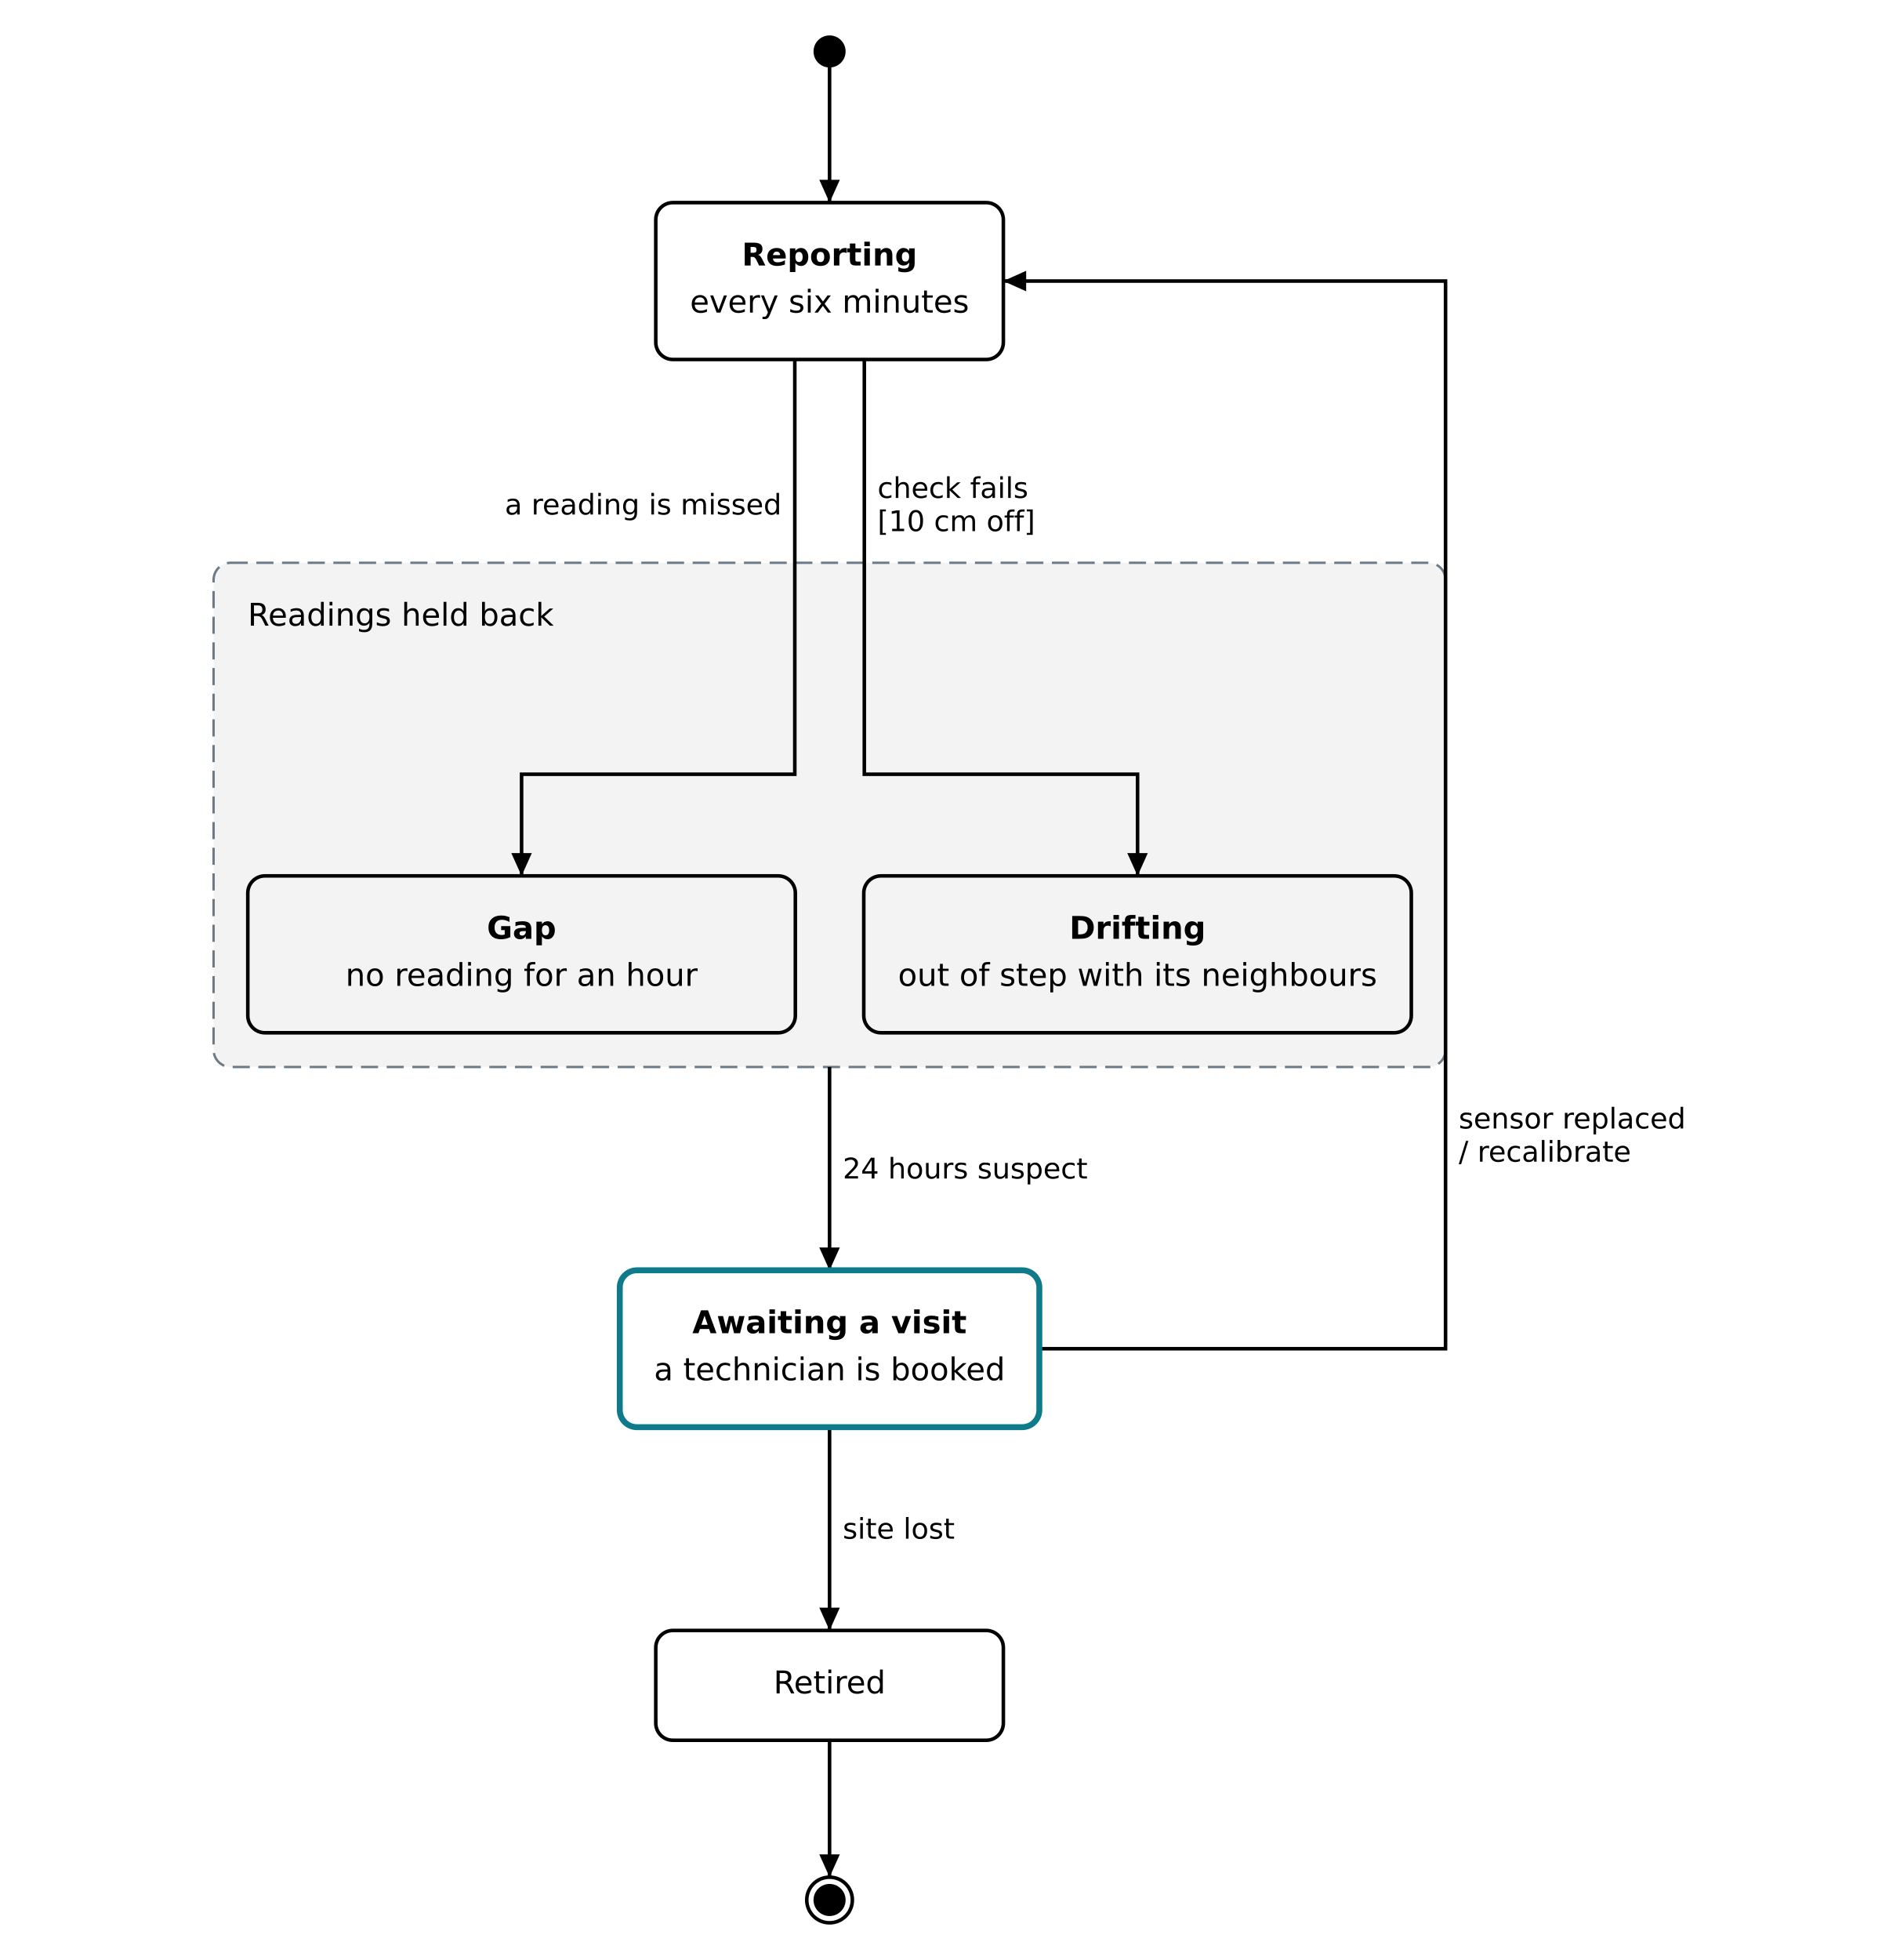
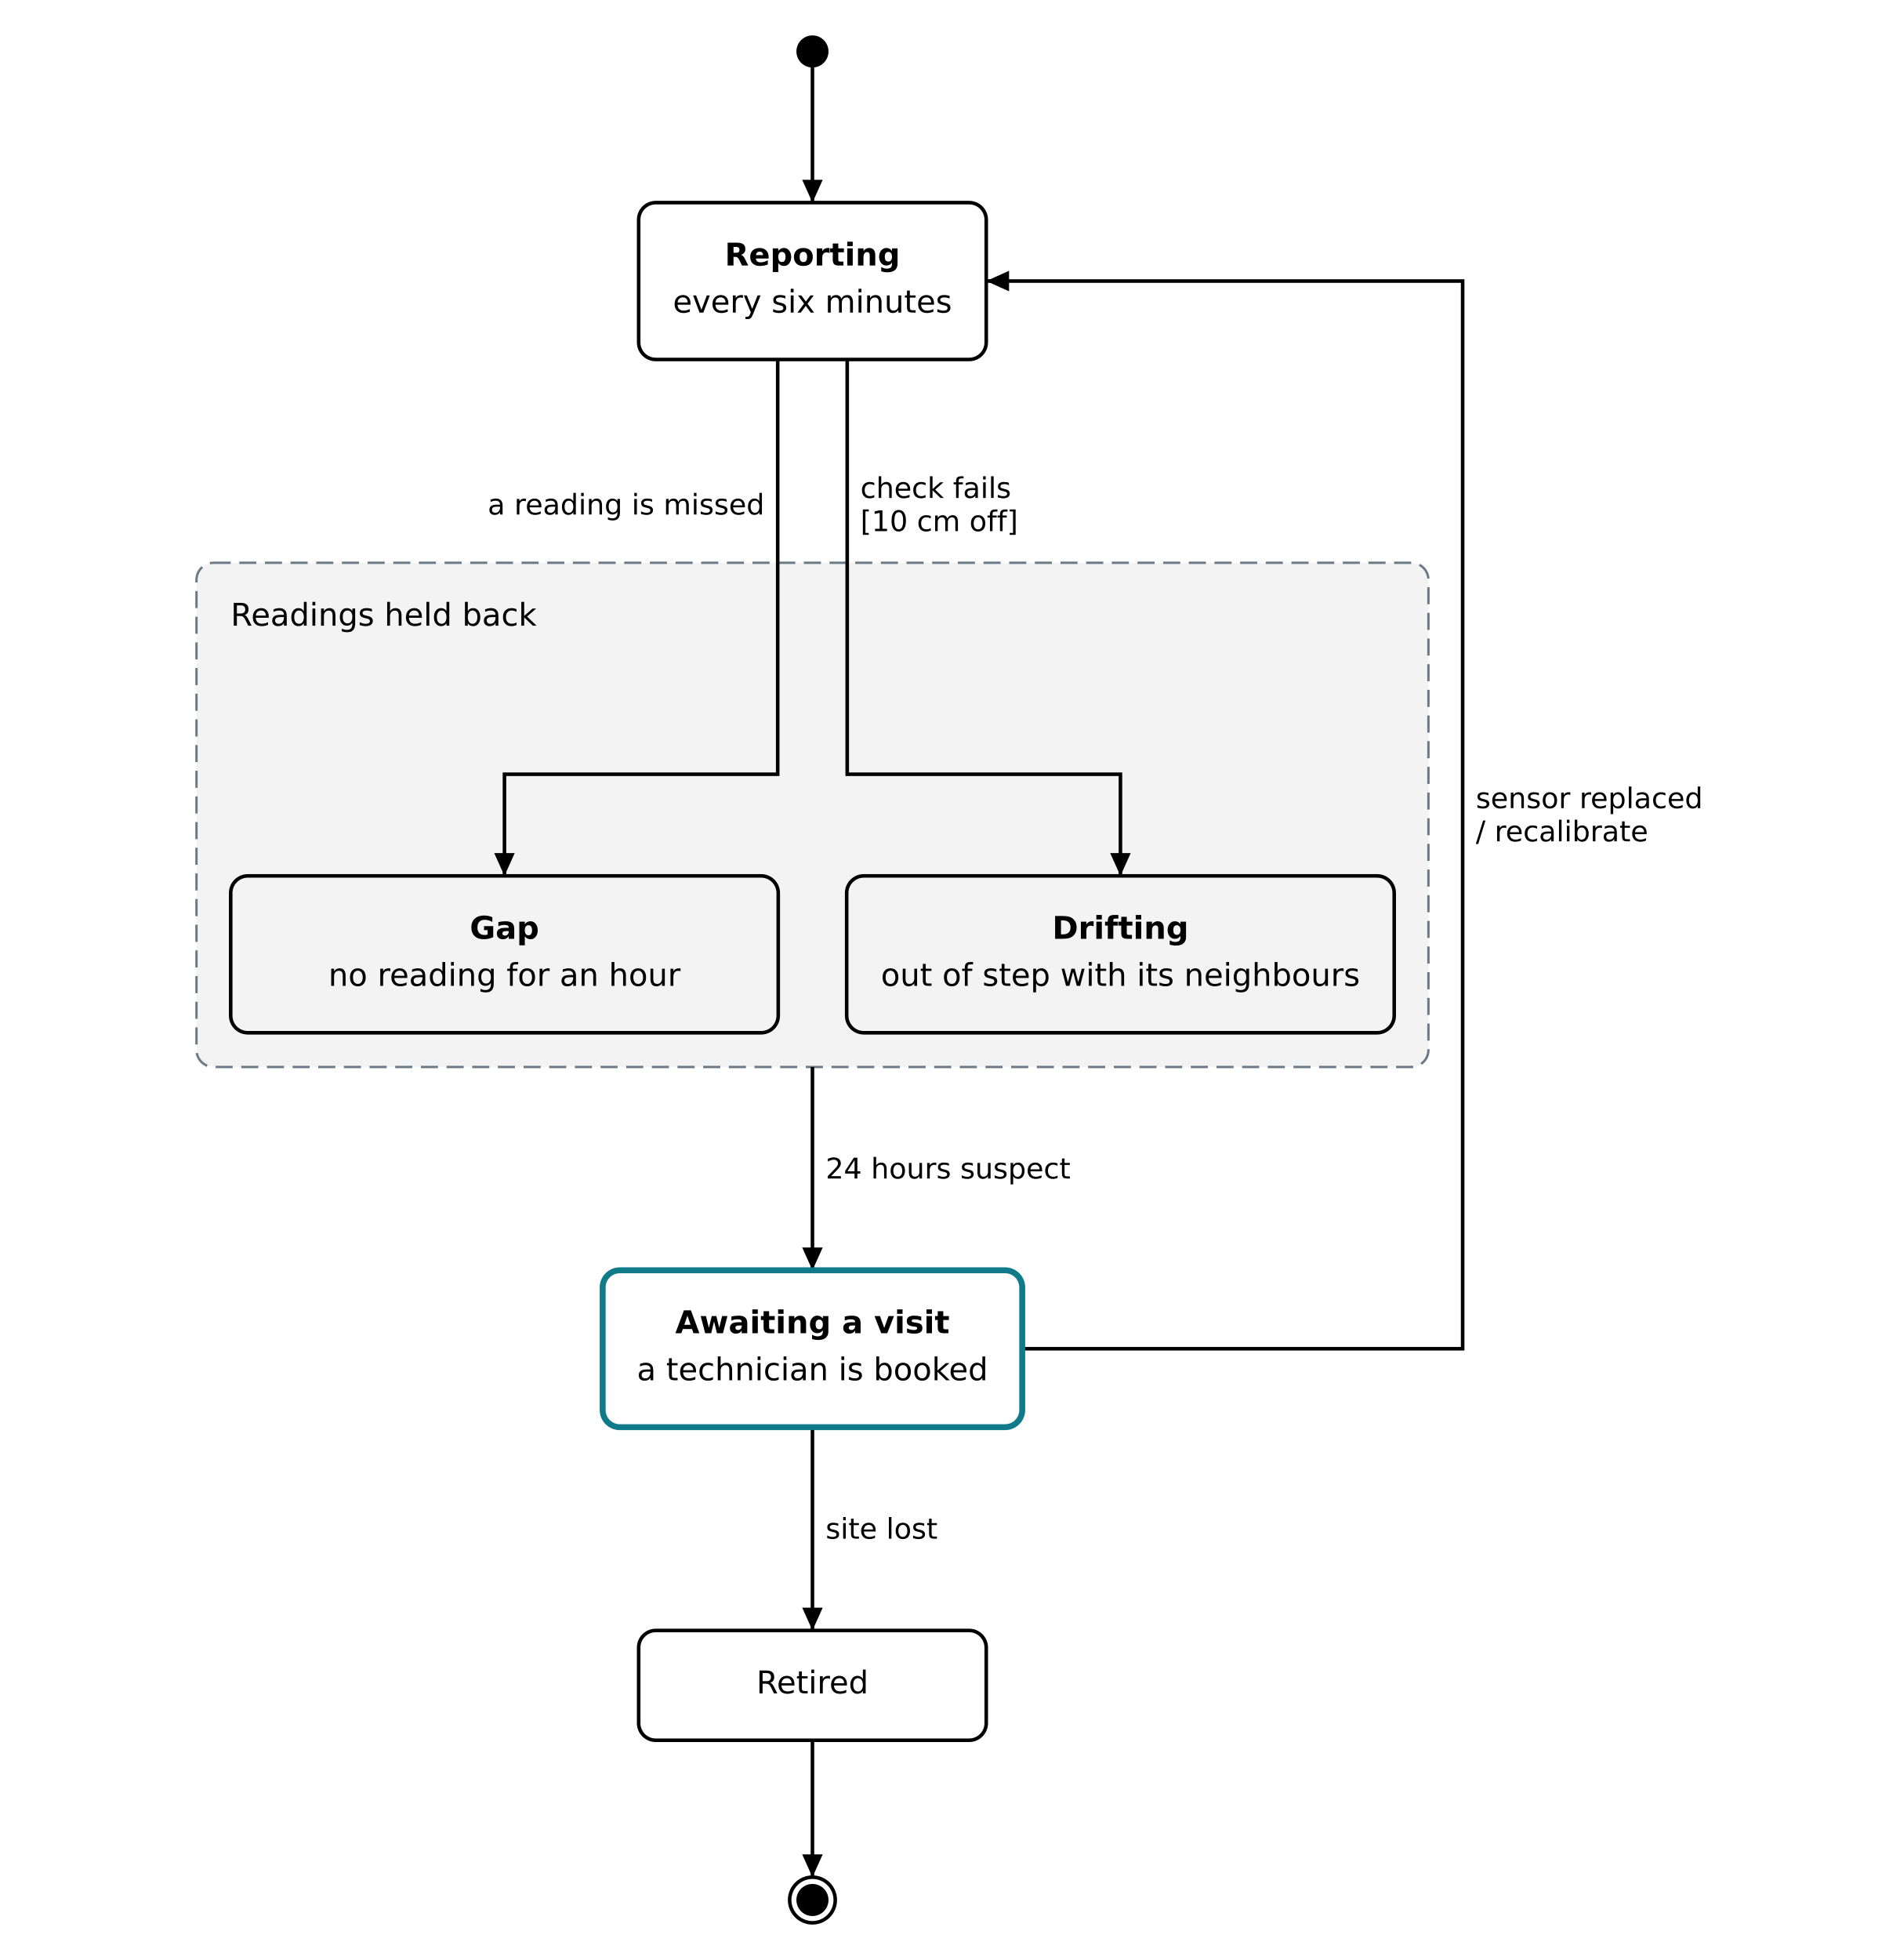
- <svg xmlns="http://www.w3.org/2000/svg" viewBox="-1.04 -1.04 666.08 687.205" role="img" aria-labelledby="dsdfb57cadf2-title dsdfb57cadf2-desc">
-   <rect x="73.862" y="196.281" width="432.037" height="176.781" rx="6" fill="currentColor" fill-opacity="0.05" stroke="#6b7a86" stroke-width="0.83" stroke-dasharray="6 3" />
-   <text x="139.508" y="218.339" font-family="'Tidemark Sans', 'DejaVu Sans', system-ui, sans-serif" font-size="11" fill="currentColor" text-anchor="middle">
+ <svg xmlns="http://www.w3.org/2000/svg" viewBox="-1.04 -1.04 666.08 687.205" role="img" aria-labelledby="ds822e0b0b48-title ds822e0b0b48-desc">
+   <rect x="67.862" y="196.281" width="432.037" height="176.781" rx="6" fill="currentColor" fill-opacity="0.05" stroke="#6b7a86" stroke-width="0.83" stroke-dasharray="6 3" />
+   <text x="133.508" y="218.339" font-family="'Tidemark Sans', 'DejaVu Sans', system-ui, sans-serif" font-size="11" fill="currentColor" text-anchor="middle">
    <tspan>Readings held back</tspan>
  </text>
-   <path d="M 289.88 22 L 289.88 70" fill="none" stroke="currentColor" stroke-width="1.25" />
-   <polygon points="289.88,70 286.28,62 293.48,62" fill="currentColor" stroke="none" />
-   <path d="M 277.691 125 L 277.691 270.422 L 181.871 270.422 L 181.871 306.062" fill="none" stroke="currentColor" stroke-width="1.25" />
-   <polygon points="181.871,306.062 178.271,298.062 185.471,298.062" fill="currentColor" stroke="none" />
-   <path d="M 302.07 125 L 302.07 270.422 L 397.89 270.422 L 397.89 306.062" fill="none" stroke="currentColor" stroke-width="1.25" />
-   <polygon points="397.89,306.062 394.29,298.062 401.49,298.062" fill="currentColor" stroke="none" />
-   <path d="M 289.88 373.062 L 289.88 444.344" fill="none" stroke="currentColor" stroke-width="1.25" />
-   <polygon points="289.88,444.344 286.28,436.344 293.48,436.344" fill="currentColor" stroke="none" />
-   <path d="M 289.88 499.344 L 289.88 570.625" fill="none" stroke="currentColor" stroke-width="1.25" />
-   <polygon points="289.88,570.625 286.28,562.625 293.48,562.625" fill="currentColor" stroke="none" />
-   <path d="M 289.88 609.125 L 289.88 657.125" fill="none" stroke="currentColor" stroke-width="1.25" />
-   <polygon points="289.88,657.125 286.28,649.125 293.48,649.125" fill="currentColor" stroke="none" />
-   <path d="M 363.447 471.844 L 505.899 471.844 L 505.899 97.5 L 350.827 97.5" fill="none" stroke="currentColor" stroke-width="1.25" />
-   <polygon points="350.827,97.5 358.827,93.9 358.827,101.1" fill="currentColor" stroke="none" />
-   <ellipse cx="289.88" cy="665.125" rx="8" ry="8" fill="none" stroke="currentColor" stroke-width="1.25" />
-   <ellipse cx="289.88" cy="665.125" rx="5" ry="5" fill="currentColor" stroke="currentColor" stroke-width="1.25" />
-   <ellipse cx="289.88" cy="17" rx="5" ry="5" fill="currentColor" stroke="currentColor" stroke-width="1.25" />
-   <rect x="301.88" y="306.062" width="192.019" height="55" rx="6" fill="none" stroke="currentColor" stroke-width="1.25" />
-   <text x="397.89" y="328.121" font-family="'Tidemark Sans', 'DejaVu Sans', system-ui, sans-serif" font-size="11" fill="currentColor" text-anchor="middle">
+   <path d="M 283.88 22 L 283.88 70" fill="none" stroke="currentColor" stroke-width="1.25" />
+   <polygon points="283.88,70 280.28,62 287.48,62" fill="currentColor" stroke="none" />
+   <path d="M 271.691 125 L 271.691 270.422 L 175.871 270.422 L 175.871 306.062" fill="none" stroke="currentColor" stroke-width="1.25" />
+   <polygon points="175.871,306.062 172.271,298.062 179.471,298.062" fill="currentColor" stroke="none" />
+   <path d="M 296.07 125 L 296.07 270.422 L 391.89 270.422 L 391.89 306.062" fill="none" stroke="currentColor" stroke-width="1.25" />
+   <polygon points="391.89,306.062 388.29,298.062 395.49,298.062" fill="currentColor" stroke="none" />
+   <path d="M 283.88 373.062 L 283.88 444.344" fill="none" stroke="currentColor" stroke-width="1.25" />
+   <polygon points="283.88,444.344 280.28,436.344 287.48,436.344" fill="currentColor" stroke="none" />
+   <path d="M 283.88 499.344 L 283.88 570.625" fill="none" stroke="currentColor" stroke-width="1.25" />
+   <polygon points="283.88,570.625 280.28,562.625 287.48,562.625" fill="currentColor" stroke="none" />
+   <path d="M 283.88 609.125 L 283.88 657.125" fill="none" stroke="currentColor" stroke-width="1.25" />
+   <polygon points="283.88,657.125 280.28,649.125 287.48,649.125" fill="currentColor" stroke="none" />
+   <path d="M 357.447 471.844 L 511.899 471.844 L 511.899 97.5 L 344.827 97.5" fill="none" stroke="currentColor" stroke-width="1.25" />
+   <polygon points="344.827,97.5 352.827,93.9 352.827,101.1" fill="currentColor" stroke="none" />
+   <ellipse cx="283.88" cy="665.125" rx="8" ry="8" fill="none" stroke="currentColor" stroke-width="1.25" />
+   <ellipse cx="283.88" cy="665.125" rx="5" ry="5" fill="currentColor" stroke="currentColor" stroke-width="1.25" />
+   <ellipse cx="283.88" cy="17" rx="5" ry="5" fill="currentColor" stroke="currentColor" stroke-width="1.25" />
+   <rect x="295.88" y="306.062" width="192.019" height="55" rx="6" fill="none" stroke="currentColor" stroke-width="1.25" />
+   <text x="391.89" y="328.121" font-family="'Tidemark Sans', 'DejaVu Sans', system-ui, sans-serif" font-size="11" fill="currentColor" text-anchor="middle">
    <tspan font-weight="bold">Drifting</tspan>
  </text>
-   <text x="397.89" y="344.621" font-family="'Tidemark Sans', 'DejaVu Sans', system-ui, sans-serif" font-size="11" fill="currentColor" text-anchor="middle">
+   <text x="391.89" y="344.621" font-family="'Tidemark Sans', 'DejaVu Sans', system-ui, sans-serif" font-size="11" fill="currentColor" text-anchor="middle">
    <tspan>out of step with its neighbours</tspan>
  </text>
-   <rect x="85.862" y="306.062" width="192.019" height="55" rx="6" fill="none" stroke="currentColor" stroke-width="1.25" />
-   <text x="181.871" y="328.121" font-family="'Tidemark Sans', 'DejaVu Sans', system-ui, sans-serif" font-size="11" fill="currentColor" text-anchor="middle">
+   <rect x="79.862" y="306.062" width="192.019" height="55" rx="6" fill="none" stroke="currentColor" stroke-width="1.25" />
+   <text x="175.871" y="328.121" font-family="'Tidemark Sans', 'DejaVu Sans', system-ui, sans-serif" font-size="11" fill="currentColor" text-anchor="middle">
    <tspan font-weight="bold">Gap</tspan>
  </text>
-   <text x="181.871" y="344.621" font-family="'Tidemark Sans', 'DejaVu Sans', system-ui, sans-serif" font-size="11" fill="currentColor" text-anchor="middle">
+   <text x="175.871" y="344.621" font-family="'Tidemark Sans', 'DejaVu Sans', system-ui, sans-serif" font-size="11" fill="currentColor" text-anchor="middle">
    <tspan>no reading for an hour</tspan>
  </text>
-   <rect x="228.934" y="70" width="121.894" height="55" rx="6" fill="none" stroke="currentColor" stroke-width="1.25" />
-   <text x="289.88" y="92.058" font-family="'Tidemark Sans', 'DejaVu Sans', system-ui, sans-serif" font-size="11" fill="currentColor" text-anchor="middle">
+   <rect x="222.934" y="70" width="121.894" height="55" rx="6" fill="none" stroke="currentColor" stroke-width="1.25" />
+   <text x="283.88" y="92.058" font-family="'Tidemark Sans', 'DejaVu Sans', system-ui, sans-serif" font-size="11" fill="currentColor" text-anchor="middle">
    <tspan font-weight="bold">Reporting</tspan>
  </text>
-   <text x="289.88" y="108.558" font-family="'Tidemark Sans', 'DejaVu Sans', system-ui, sans-serif" font-size="11" fill="currentColor" text-anchor="middle">
+   <text x="283.88" y="108.558" font-family="'Tidemark Sans', 'DejaVu Sans', system-ui, sans-serif" font-size="11" fill="currentColor" text-anchor="middle">
    <tspan>every six minutes</tspan>
  </text>
-   <rect x="228.934" y="570.625" width="121.894" height="38.5" rx="6" fill="none" stroke="currentColor" stroke-width="1.25" />
-   <text x="289.88" y="592.683" font-family="'Tidemark Sans', 'DejaVu Sans', system-ui, sans-serif" font-size="11" fill="currentColor" text-anchor="middle">
+   <rect x="222.934" y="570.625" width="121.894" height="38.5" rx="6" fill="none" stroke="currentColor" stroke-width="1.25" />
+   <text x="283.88" y="592.683" font-family="'Tidemark Sans', 'DejaVu Sans', system-ui, sans-serif" font-size="11" fill="currentColor" text-anchor="middle">
    <tspan>Retired</tspan>
  </text>
-   <rect x="216.314" y="444.344" width="147.132" height="55" rx="6" fill="none" stroke="#0f7b8a" stroke-width="2.08" />
-   <text x="289.88" y="466.402" font-family="'Tidemark Sans', 'DejaVu Sans', system-ui, sans-serif" font-size="11" fill="currentColor" text-anchor="middle">
+   <rect x="210.314" y="444.344" width="147.132" height="55" rx="6" fill="none" stroke="#0f7b8a" stroke-width="2.08" />
+   <text x="283.88" y="466.402" font-family="'Tidemark Sans', 'DejaVu Sans', system-ui, sans-serif" font-size="11" fill="currentColor" text-anchor="middle">
    <tspan font-weight="bold">Awaiting a visit</tspan>
  </text>
-   <text x="289.88" y="482.902" font-family="'Tidemark Sans', 'DejaVu Sans', system-ui, sans-serif" font-size="11" fill="currentColor" text-anchor="middle">
+   <text x="283.88" y="482.902" font-family="'Tidemark Sans', 'DejaVu Sans', system-ui, sans-serif" font-size="11" fill="currentColor" text-anchor="middle">
    <tspan>a technician is booked</tspan>
  </text>
-   <text x="175.991" y="179.36" font-family="'Tidemark Sans', 'DejaVu Sans', system-ui, sans-serif" font-size="10" fill="currentColor">a reading is missed</text>
-   <text x="306.695" y="173.539" font-family="'Tidemark Sans', 'DejaVu Sans', system-ui, sans-serif" font-size="10" fill="currentColor">check fails</text>
-   <text x="306.695" y="185.18" font-family="'Tidemark Sans', 'DejaVu Sans', system-ui, sans-serif" font-size="10" fill="currentColor">[10 cm off]</text>
-   <text x="294.505" y="412.165" font-family="'Tidemark Sans', 'DejaVu Sans', system-ui, sans-serif" font-size="10" fill="currentColor">24 hours suspect</text>
-   <text x="294.505" y="538.446" font-family="'Tidemark Sans', 'DejaVu Sans', system-ui, sans-serif" font-size="10" fill="currentColor">site lost</text>
-   <text x="510.524" y="394.617" font-family="'Tidemark Sans', 'DejaVu Sans', system-ui, sans-serif" font-size="10" fill="currentColor">sensor replaced</text>
-   <text x="510.524" y="406.257" font-family="'Tidemark Sans', 'DejaVu Sans', system-ui, sans-serif" font-size="10" fill="currentColor">/ recalibrate</text>
+   <text x="169.991" y="179.36" font-family="'Tidemark Sans', 'DejaVu Sans', system-ui, sans-serif" font-size="10" fill="currentColor">a reading is missed</text>
+   <text x="300.695" y="173.539" font-family="'Tidemark Sans', 'DejaVu Sans', system-ui, sans-serif" font-size="10" fill="currentColor">check fails</text>
+   <text x="300.695" y="185.18" font-family="'Tidemark Sans', 'DejaVu Sans', system-ui, sans-serif" font-size="10" fill="currentColor">[10 cm off]</text>
+   <text x="288.505" y="412.165" font-family="'Tidemark Sans', 'DejaVu Sans', system-ui, sans-serif" font-size="10" fill="currentColor">24 hours suspect</text>
+   <text x="288.505" y="538.446" font-family="'Tidemark Sans', 'DejaVu Sans', system-ui, sans-serif" font-size="10" fill="currentColor">site lost</text>
+   <text x="516.524" y="282.313" font-family="'Tidemark Sans', 'DejaVu Sans', system-ui, sans-serif" font-size="10" fill="currentColor">sensor replaced</text>
+   <text x="516.524" y="293.954" font-family="'Tidemark Sans', 'DejaVu Sans', system-ui, sans-serif" font-size="10" fill="currentColor">/ recalibrate</text>
</svg>
